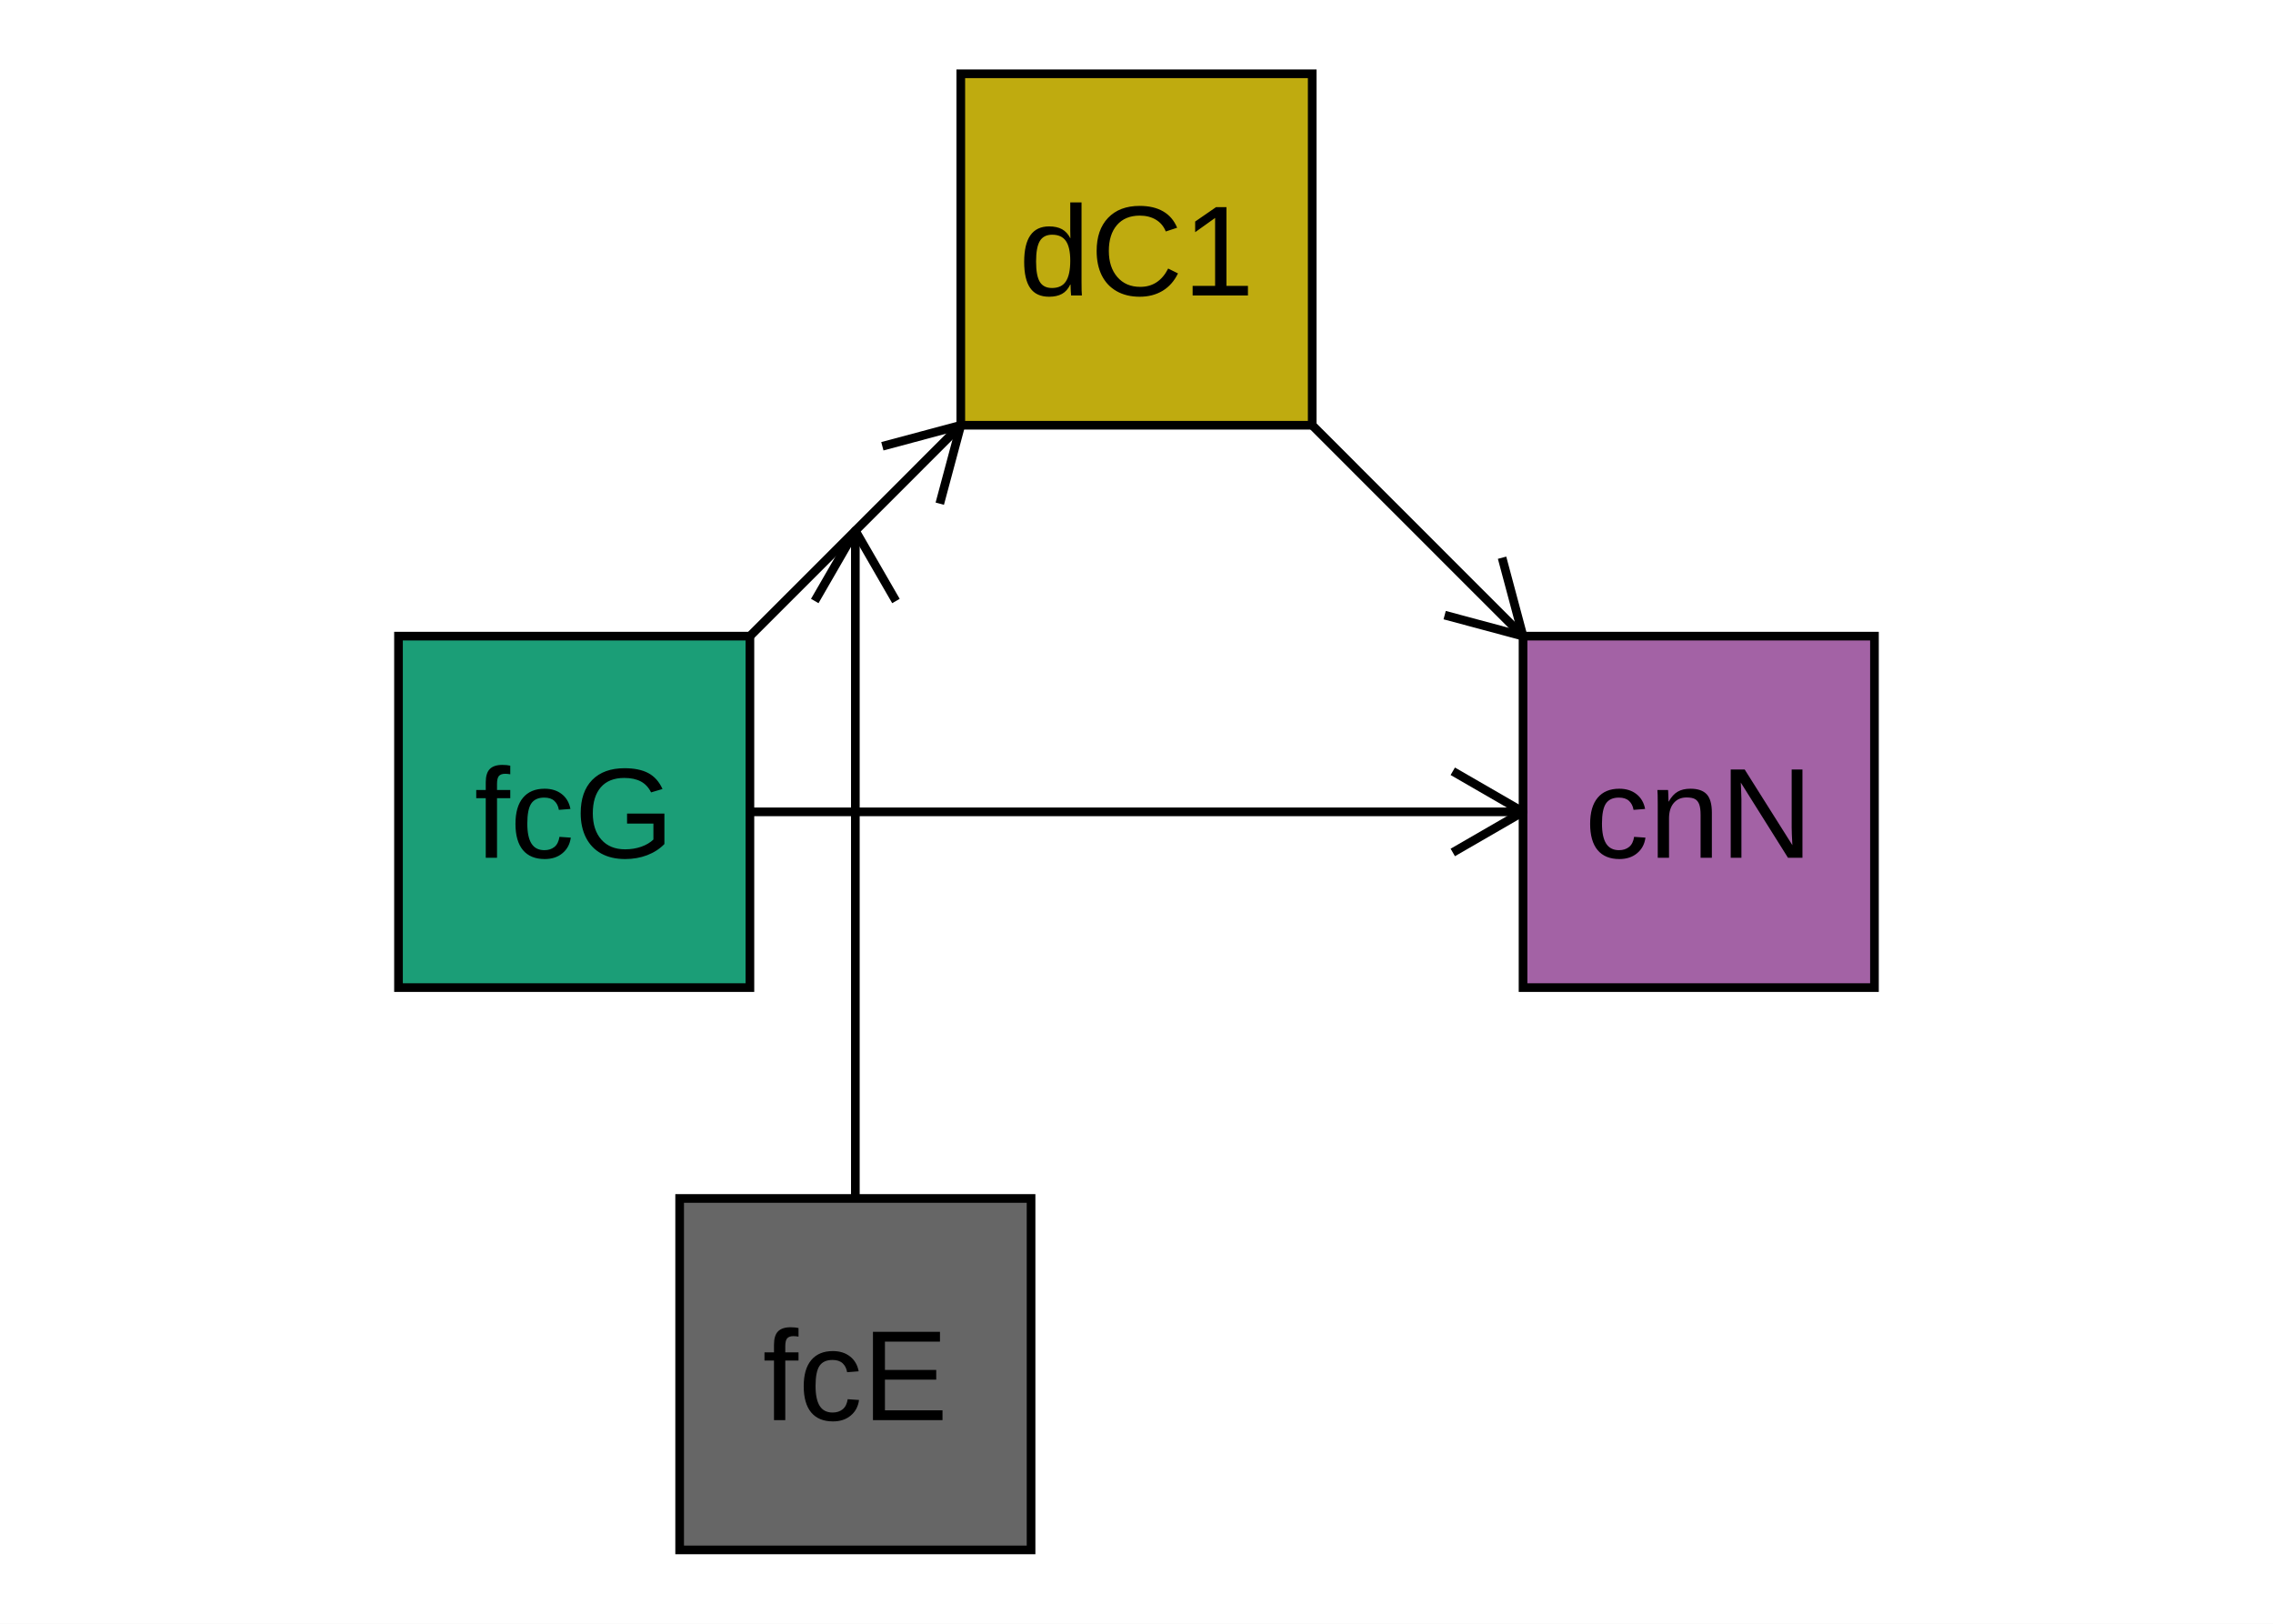
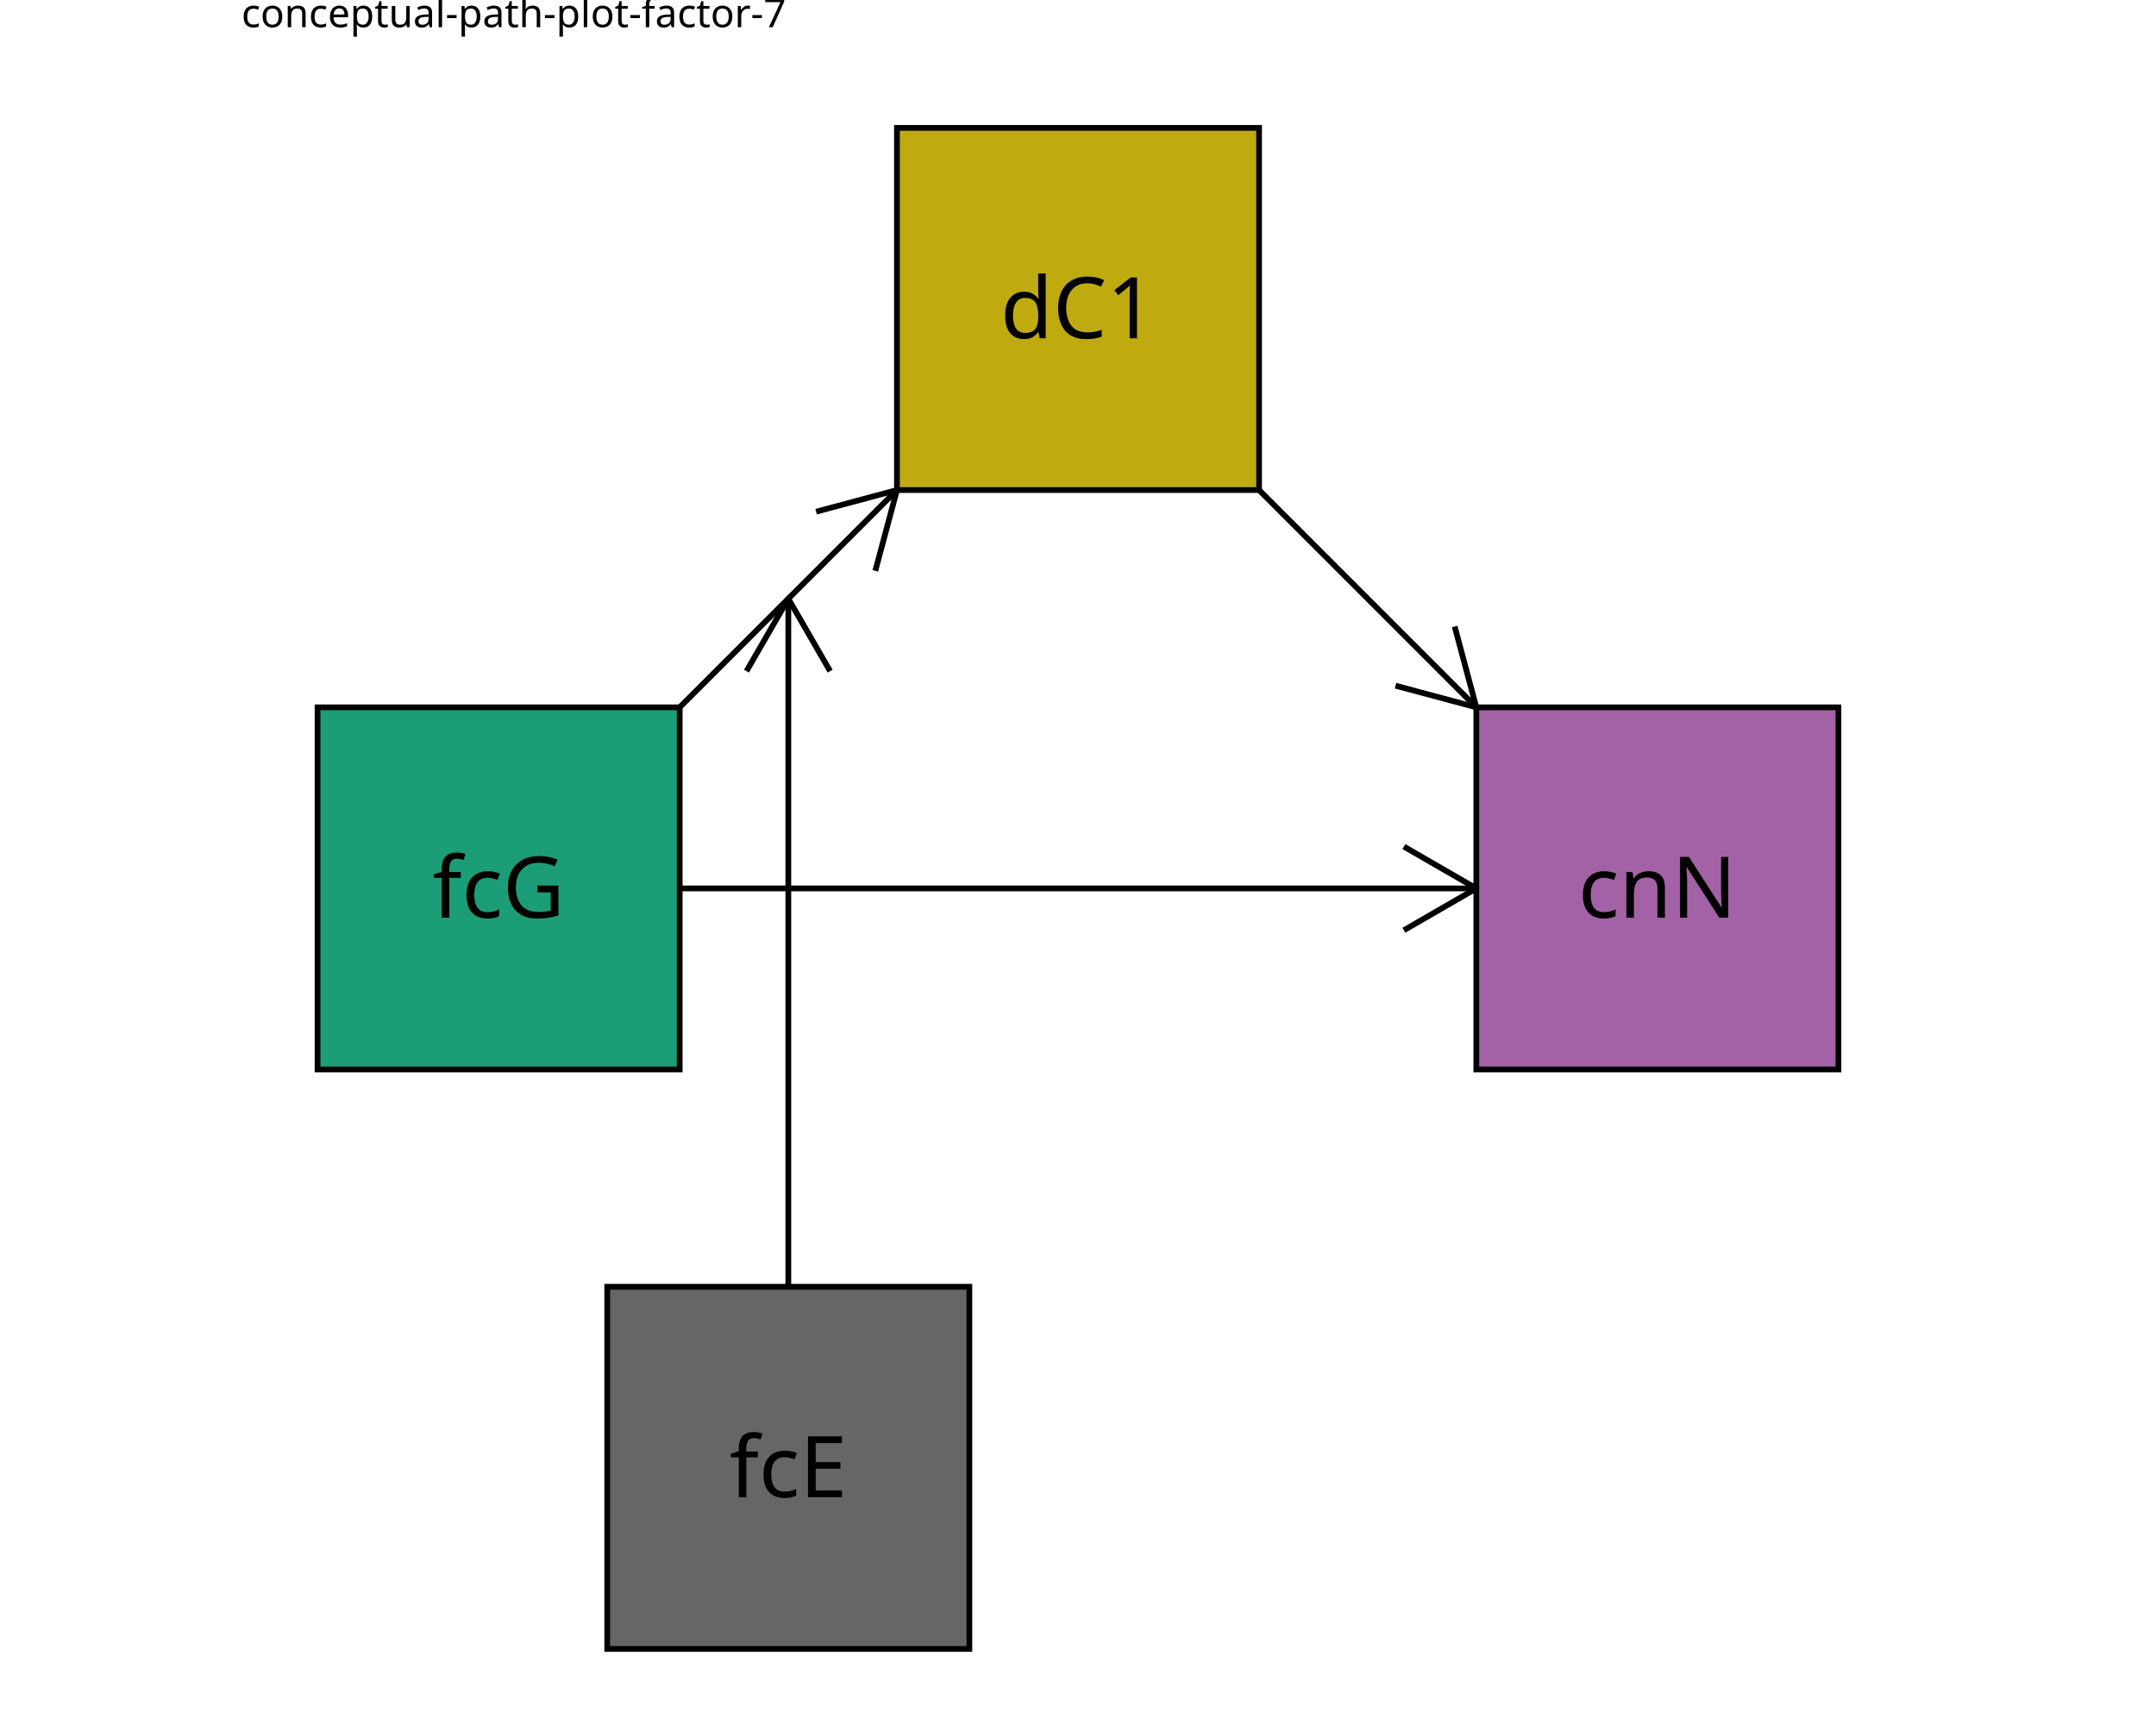
- <svg xmlns="http://www.w3.org/2000/svg" width="504.00pt" height="360.00pt" viewBox="0 0 504.00 360.00">
-   <g class="svglite">
-     <defs>
-       <style type="text/css">
+ <svg xmlns="http://www.w3.org/2000/svg" class="svglite" data-engine-version="2.0" width="720.00pt" height="576.00pt" viewBox="0 0 720.00 576.00">
+   <defs>
+     <style type="text/css">
    .svglite line, .svglite polyline, .svglite polygon, .svglite path, .svglite rect, .svglite circle {
      fill: none;
      stroke: #000000;
      stroke-linecap: round;
      stroke-linejoin: round;
      stroke-miterlimit: 10.00;
    }
-     .svglite text {
-       white-space: pre;
-     }
-     .svglite g.glyphgroup path {
-       fill: inherit;
-       stroke: none;
-     }
  </style>
-     </defs>
-     <rect width="100%" height="100%" style="stroke: none; fill: #FFFFFF;" />
-     <defs>
-       <clipPath id="cpMC4wMHw1MDQuMDB8MC4wMHwzNjAuMDA=">
-         <rect x="0.00" y="0.00" width="504.00" height="360.00" />
-       </clipPath>
-     </defs>
-     <g clip-path="url(#cpMC4wMHw1MDQuMDB8MC4wMHwzNjAuMDA=)">
+   </defs>
+   <rect width="100%" height="100%" style="stroke: none; fill: #FFFFFF;" />
+   <defs>
+     <clipPath id="cpMC4wMHw3MjAuMDB8MC4wMHw1NzYuMDA=">
+       <rect x="0.00" y="0.00" width="720.00" height="576.00" />
+     </clipPath>
+   </defs>
+   <g clip-path="url(#cpMC4wMHw3MjAuMDB8MC4wMHw1NzYuMDA=)">
</g>
-     <defs>
-       <clipPath id="cpNzIuMDB8NDMyLjAwfDAuMDB8MzYwLjAw">
-         <rect x="72.00" y="0.00" width="360.00" height="360.00" />
-       </clipPath>
-     </defs>
-     <g clip-path="url(#cpNzIuMDB8NDMyLjAwfDAuMDB8MzYwLjAw)">
-       <rect x="72.00" y="0.00" width="360.00" height="360.00" style="stroke-width: 10.67; stroke: none;" />
-     </g>
-     <g clip-path="url(#cpMC4wMHw1MDQuMDB8MC4wMHwzNjAuMDA=)">
+   <defs>
+     <clipPath id="cpODAuNjV8NjM5LjM1fDAuMDB8NTc2LjAw">
+       <rect x="80.65" y="0.00" width="558.70" height="576.00" />
+     </clipPath>
+   </defs>
+   <g clip-path="url(#cpODAuNjV8NjM5LjM1fDAuMDB8NTc2LjAw)">
+     <rect x="80.65" y="0.00" width="558.70" height="576.00" style="stroke-width: 10.67; stroke: none;" />
+   </g>
+   <g clip-path="url(#cpMC4wMHw3MjAuMDB8MC4wMHw1NzYuMDA=)">
</g>
-     <g clip-path="url(#cpNzIuMDB8NDMyLjAwfDAuMDB8MzYwLjAw)">
-       <rect x="72.00" y="0.00" width="360.00" height="360.00" style="stroke-width: 10.67; stroke: none;" />
-       <rect x="88.36" y="141.04" width="77.92" height="77.92" style="stroke-width: 1.92; stroke-linecap: butt; stroke-linejoin: miter; fill: #1B9E77;" />
-       <rect x="337.71" y="141.04" width="77.92" height="77.92" style="stroke-width: 1.92; stroke-linecap: butt; stroke-linejoin: miter; fill: #A362A5;" />
-       <rect x="213.04" y="16.36" width="77.92" height="77.92" style="stroke-width: 1.92; stroke-linecap: butt; stroke-linejoin: miter; fill: #BFAB0F;" />
-       <rect x="150.70" y="265.71" width="77.92" height="77.92" style="stroke-width: 1.92; stroke-linecap: butt; stroke-linejoin: miter; fill: #666666;" />
-       <rect x="150.70" y="78.70" width="77.92" height="77.92" style="stroke-width: 1.92; stroke: none; stroke-linecap: butt; stroke-linejoin: miter;" />
-       <polyline points="166.29,180.00 167.62,180.00 170.14,180.00 172.66,180.00 175.18,180.00 177.70,180.00 180.22,180.00 182.74,180.00 185.25,180.00 187.77,180.00 190.29,180.00 192.81,180.00 195.33,180.00 197.85,180.00 200.37,180.00 202.89,180.00 205.40,180.00 207.92,180.00 210.44,180.00 212.96,180.00 215.48,180.00 218.00,180.00 220.52,180.00 223.04,180.00 225.55,180.00 228.07,180.00 230.59,180.00 233.11,180.00 235.63,180.00 238.15,180.00 240.67,180.00 243.18,180.00 245.70,180.00 248.22,180.00 250.74,180.00 253.26,180.00 255.78,180.00 258.30,180.00 260.82,180.00 263.33,180.00 265.85,180.00 268.37,180.00 270.89,180.00 273.41,180.00 275.93,180.00 278.45,180.00 280.96,180.00 283.48,180.00 286.00,180.00 288.52,180.00 291.04,180.00 293.56,180.00 296.08,180.00 298.60,180.00 301.11,180.00 303.63,180.00 306.15,180.00 308.67,180.00 311.19,180.00 313.71,180.00 316.23,180.00 318.75,180.00 321.26,180.00 323.78,180.00 326.30,180.00 328.82,180.00 331.34,180.00 333.86,180.00 336.38,180.00 337.71,180.00 " style="stroke-width: 1.92; stroke-linecap: butt;" />
-       <polyline points="322.13,189.00 337.71,180.00 322.13,171.00 " style="stroke-width: 1.92; stroke-linecap: butt;" />
-       <polyline points="166.29,141.04 166.36,140.96 167.62,139.70 168.88,138.44 170.14,137.18 171.40,135.92 172.66,134.66 173.92,133.40 175.18,132.14 176.44,130.89 177.70,129.63 178.96,128.37 180.22,127.11 181.48,125.85 182.74,124.59 184.00,123.33 185.25,122.07 186.51,120.81 187.77,119.55 189.03,118.29 190.29,117.03 191.55,115.77 192.81,114.51 194.07,113.25 195.33,112.00 196.59,110.74 197.85,109.48 199.11,108.22 200.37,106.96 201.63,105.70 202.89,104.44 204.14,103.18 205.40,101.92 206.66,100.66 207.92,99.40 209.18,98.14 210.44,96.88 211.70,95.62 212.96,94.36 213.04,94.29 " style="stroke-width: 1.92; stroke-linecap: butt;" />
-       <polyline points="208.38,111.67 213.04,94.29 195.65,98.94 " style="stroke-width: 1.92; stroke-linecap: butt;" />
-       <polyline points="290.96,94.29 291.04,94.36 292.30,95.62 293.56,96.88 294.82,98.14 296.08,99.40 297.34,100.66 298.60,101.92 299.86,103.18 301.11,104.44 302.37,105.70 303.63,106.96 304.89,108.22 306.15,109.48 307.41,110.74 308.67,112.00 309.93,113.25 311.19,114.51 312.45,115.77 313.71,117.03 314.97,118.29 316.23,119.55 317.49,120.81 318.75,122.07 320.00,123.33 321.26,124.59 322.52,125.85 323.78,127.11 325.04,128.37 326.30,129.63 327.56,130.89 328.82,132.14 330.08,133.40 331.34,134.66 332.60,135.92 333.86,137.18 335.12,138.44 336.38,139.70 337.64,140.96 337.71,141.04 " style="stroke-width: 1.92; stroke-linecap: butt;" />
-       <polyline points="320.33,136.38 337.71,141.04 333.06,123.65 " style="stroke-width: 1.92; stroke-linecap: butt;" />
-       <polyline points="189.66,265.71 189.66,265.01 189.66,263.12 189.66,261.23 189.66,259.34 189.66,257.45 189.66,255.56 189.66,253.67 189.66,251.78 189.66,249.89 189.66,248.00 189.66,246.12 189.66,244.23 189.66,242.34 189.66,240.45 189.66,238.56 189.66,236.67 189.66,234.78 189.66,232.89 189.66,231.00 189.66,229.11 189.66,227.23 189.66,225.34 189.66,223.45 189.66,221.56 189.66,219.67 189.66,217.78 189.66,215.89 189.66,214.00 189.66,212.11 189.66,210.22 189.66,208.34 189.66,206.45 189.66,204.56 189.66,202.67 189.66,200.78 189.66,198.89 189.66,197.00 189.66,195.11 189.66,193.22 189.66,191.33 189.66,189.45 189.66,187.56 189.66,185.67 189.66,183.78 189.66,181.89 189.66,180.00 189.66,178.11 189.66,176.22 189.66,174.33 189.66,172.44 189.66,170.55 189.66,168.67 189.66,166.78 189.66,164.89 189.66,163.00 189.66,161.11 189.66,159.22 189.66,157.33 189.66,155.44 189.66,153.55 189.66,151.66 189.66,149.78 189.66,147.89 189.66,146.00 189.66,144.11 189.66,142.22 189.66,140.33 189.66,138.44 189.66,136.55 189.66,134.66 189.66,132.77 189.66,130.89 189.66,129.00 189.66,127.11 189.66,125.22 189.66,123.33 189.66,121.44 189.66,119.55 189.66,117.66 " style="stroke-width: 1.92; stroke-linecap: butt;" />
-       <polyline points="198.66,133.25 189.66,117.66 180.66,133.25 " style="stroke-width: 1.92; stroke-linecap: butt;" />
-       <text x="127.32" y="190.18" text-anchor="middle" style="font-size: 28.45px; font-family: &quot;Arial&quot;;" textLength="44.25px" lengthAdjust="spacingAndGlyphs">fcG</text>
-       <text x="376.68" y="190.18" text-anchor="middle" style="font-size: 28.45px; font-family: &quot;Arial&quot;;" textLength="50.56px" lengthAdjust="spacingAndGlyphs">cnN</text>
-       <text x="252.00" y="65.51" text-anchor="middle" style="font-size: 28.45px; font-family: &quot;Arial&quot;;" textLength="52.16px" lengthAdjust="spacingAndGlyphs">dC1</text>
-       <text x="189.66" y="314.86" text-anchor="middle" style="font-size: 28.45px; font-family: &quot;Arial&quot;;" textLength="41.09px" lengthAdjust="spacingAndGlyphs">fcE</text>
-     </g>
-     <g clip-path="url(#cpMC4wMHw1MDQuMDB8MC4wMHwzNjAuMDA=)">
- </g>
+   <defs>
+     <clipPath id="cpODAuNjV8NjM5LjM1fDE3LjMwfDU3Ni4wMA==">
+       <rect x="80.65" y="17.30" width="558.70" height="558.70" />
+     </clipPath>
+   </defs>
+   <g clip-path="url(#cpODAuNjV8NjM5LjM1fDE3LjMwfDU3Ni4wMA==)">
+     <rect x="80.65" y="17.30" width="558.70" height="558.70" style="stroke-width: 10.67; stroke: none;" />
+     <rect x="106.05" y="236.19" width="120.93" height="120.93" style="stroke-width: 1.92; stroke-linecap: butt; stroke-linejoin: miter; fill: #1B9E77;" />
+     <rect x="493.02" y="236.19" width="120.93" height="120.93" style="stroke-width: 1.92; stroke-linecap: butt; stroke-linejoin: miter; fill: #A362A5;" />
+     <rect x="299.54" y="42.70" width="120.93" height="120.93" style="stroke-width: 1.92; stroke-linecap: butt; stroke-linejoin: miter; fill: #BFAB0F;" />
+     <rect x="202.79" y="429.67" width="120.93" height="120.93" style="stroke-width: 1.92; stroke-linecap: butt; stroke-linejoin: miter; fill: #666666;" />
+     <rect x="202.79" y="139.44" width="120.93" height="120.93" style="stroke-width: 1.92; stroke: none; stroke-linecap: butt; stroke-linejoin: miter;" />
+     <polyline points="226.98,296.65 229.05,296.65 232.96,296.65 236.87,296.65 240.78,296.65 244.69,296.65 248.60,296.65 252.51,296.65 256.42,296.65 260.32,296.65 264.23,296.65 268.14,296.65 272.05,296.65 275.96,296.65 279.87,296.65 283.78,296.65 287.69,296.65 291.60,296.65 295.50,296.65 299.41,296.65 303.32,296.65 307.23,296.65 311.14,296.65 315.05,296.65 318.96,296.65 322.87,296.65 326.77,296.65 330.68,296.65 334.59,296.65 338.50,296.65 342.41,296.65 346.32,296.65 350.23,296.65 354.14,296.65 358.05,296.65 361.95,296.65 365.86,296.65 369.77,296.65 373.68,296.65 377.59,296.65 381.50,296.65 385.41,296.65 389.32,296.65 393.23,296.65 397.13,296.65 401.04,296.65 404.95,296.65 408.86,296.65 412.77,296.65 416.68,296.65 420.59,296.65 424.50,296.65 428.40,296.65 432.31,296.65 436.22,296.65 440.13,296.65 444.04,296.65 447.95,296.65 451.86,296.65 455.77,296.65 459.68,296.65 463.58,296.65 467.49,296.65 471.40,296.65 475.31,296.65 479.22,296.65 483.13,296.65 487.04,296.65 490.95,296.65 493.02,296.65 " style="stroke-width: 1.92; stroke-linecap: butt;" />
+     <polyline points="468.83,310.62 493.02,296.65 468.83,282.68 " style="stroke-width: 1.92; stroke-linecap: butt;" />
+     <polyline points="226.98,236.19 227.10,236.06 229.05,234.11 231.01,232.16 232.96,230.20 234.92,228.25 236.87,226.29 238.83,224.34 240.78,222.38 242.73,220.43 244.69,218.48 246.64,216.52 248.60,214.57 250.55,212.61 252.51,210.66 254.46,208.70 256.42,206.75 258.37,204.79 260.32,202.84 262.28,200.89 264.23,198.93 266.19,196.98 268.14,195.02 270.10,193.07 272.05,191.11 274.01,189.16 275.96,187.20 277.91,185.25 279.87,183.30 281.82,181.34 283.78,179.39 285.73,177.43 287.69,175.48 289.64,173.52 291.60,171.57 293.55,169.61 295.50,167.66 297.46,165.71 299.41,163.75 299.54,163.63 " style="stroke-width: 1.92; stroke-linecap: butt;" />
+     <polyline points="292.31,190.61 299.54,163.63 272.55,170.86 " style="stroke-width: 1.92; stroke-linecap: butt;" />
+     <polyline points="420.46,163.63 420.59,163.75 422.54,165.71 424.50,167.66 426.45,169.61 428.40,171.57 430.36,173.52 432.31,175.48 434.27,177.43 436.22,179.39 438.18,181.34 440.13,183.30 442.09,185.25 444.04,187.20 445.99,189.16 447.95,191.11 449.90,193.07 451.86,195.02 453.81,196.98 455.77,198.93 457.72,200.89 459.68,202.84 461.63,204.79 463.58,206.75 465.54,208.70 467.49,210.66 469.45,212.61 471.40,214.57 473.36,216.52 475.31,218.48 477.27,220.43 479.22,222.38 481.17,224.34 483.13,226.29 485.08,228.25 487.04,230.20 488.99,232.16 490.95,234.11 492.90,236.06 493.02,236.19 " style="stroke-width: 1.92; stroke-linecap: butt;" />
+     <polyline points="466.04,228.96 493.02,236.19 485.79,209.20 " style="stroke-width: 1.92; stroke-linecap: butt;" />
+     <polyline points="263.26,429.67 263.26,428.58 263.26,425.64 263.26,422.71 263.26,419.78 263.26,416.85 263.26,413.92 263.26,410.99 263.26,408.05 263.26,405.12 263.26,402.19 263.26,399.26 263.26,396.33 263.26,393.40 263.26,390.46 263.26,387.53 263.26,384.60 263.26,381.67 263.26,378.74 263.26,375.81 263.26,372.87 263.26,369.94 263.26,367.01 263.26,364.08 263.26,361.15 263.26,358.22 263.26,355.28 263.26,352.35 263.26,349.42 263.26,346.49 263.26,343.56 263.26,340.63 263.26,337.69 263.26,334.76 263.26,331.83 263.26,328.90 263.26,325.97 263.26,323.04 263.26,320.11 263.26,317.17 263.26,314.24 263.26,311.31 263.26,308.38 263.26,305.45 263.26,302.52 263.26,299.58 263.26,296.65 263.26,293.72 263.26,290.79 263.26,287.86 263.26,284.93 263.26,281.99 263.26,279.06 263.26,276.13 263.26,273.20 263.26,270.27 263.26,267.34 263.26,264.40 263.26,261.47 263.26,258.54 263.26,255.61 263.26,252.68 263.26,249.75 263.26,246.81 263.26,243.88 263.26,240.95 263.26,238.02 263.26,235.09 263.26,232.16 263.26,229.22 263.26,226.29 263.26,223.36 263.26,220.43 263.26,217.50 263.26,214.57 263.26,211.63 263.26,208.70 263.26,205.77 263.26,202.84 263.26,199.91 " style="stroke-width: 1.92; stroke-linecap: butt;" />
+     <polyline points="277.22,224.10 263.26,199.91 249.29,224.10 " style="stroke-width: 1.92; stroke-linecap: butt;" />
+     <text x="166.51" y="306.44" text-anchor="middle" style="font-size: 28.45px; font-family: sans;" textLength="44.28px" lengthAdjust="spacingAndGlyphs">fcG</text>
+     <text x="553.49" y="306.44" text-anchor="middle" style="font-size: 28.45px; font-family: sans;" textLength="50.62px" lengthAdjust="spacingAndGlyphs">cnN</text>
+     <text x="360.00" y="112.95" text-anchor="middle" style="font-size: 28.45px; font-family: sans;" textLength="52.21px" lengthAdjust="spacingAndGlyphs">dC1</text>
+     <text x="263.26" y="499.93" text-anchor="middle" style="font-size: 28.45px; font-family: sans;" textLength="41.13px" lengthAdjust="spacingAndGlyphs">fcE</text>
+   </g>
+   <g clip-path="url(#cpMC4wMHw3MjAuMDB8MC4wMHw1NzYuMDA=)">
+     <text x="80.65" y="9.08" style="font-size: 13.20px; font-family: sans;" textLength="168.78px" lengthAdjust="spacingAndGlyphs">conceptual-path-plot-factor-7</text>
  </g>
</svg>
